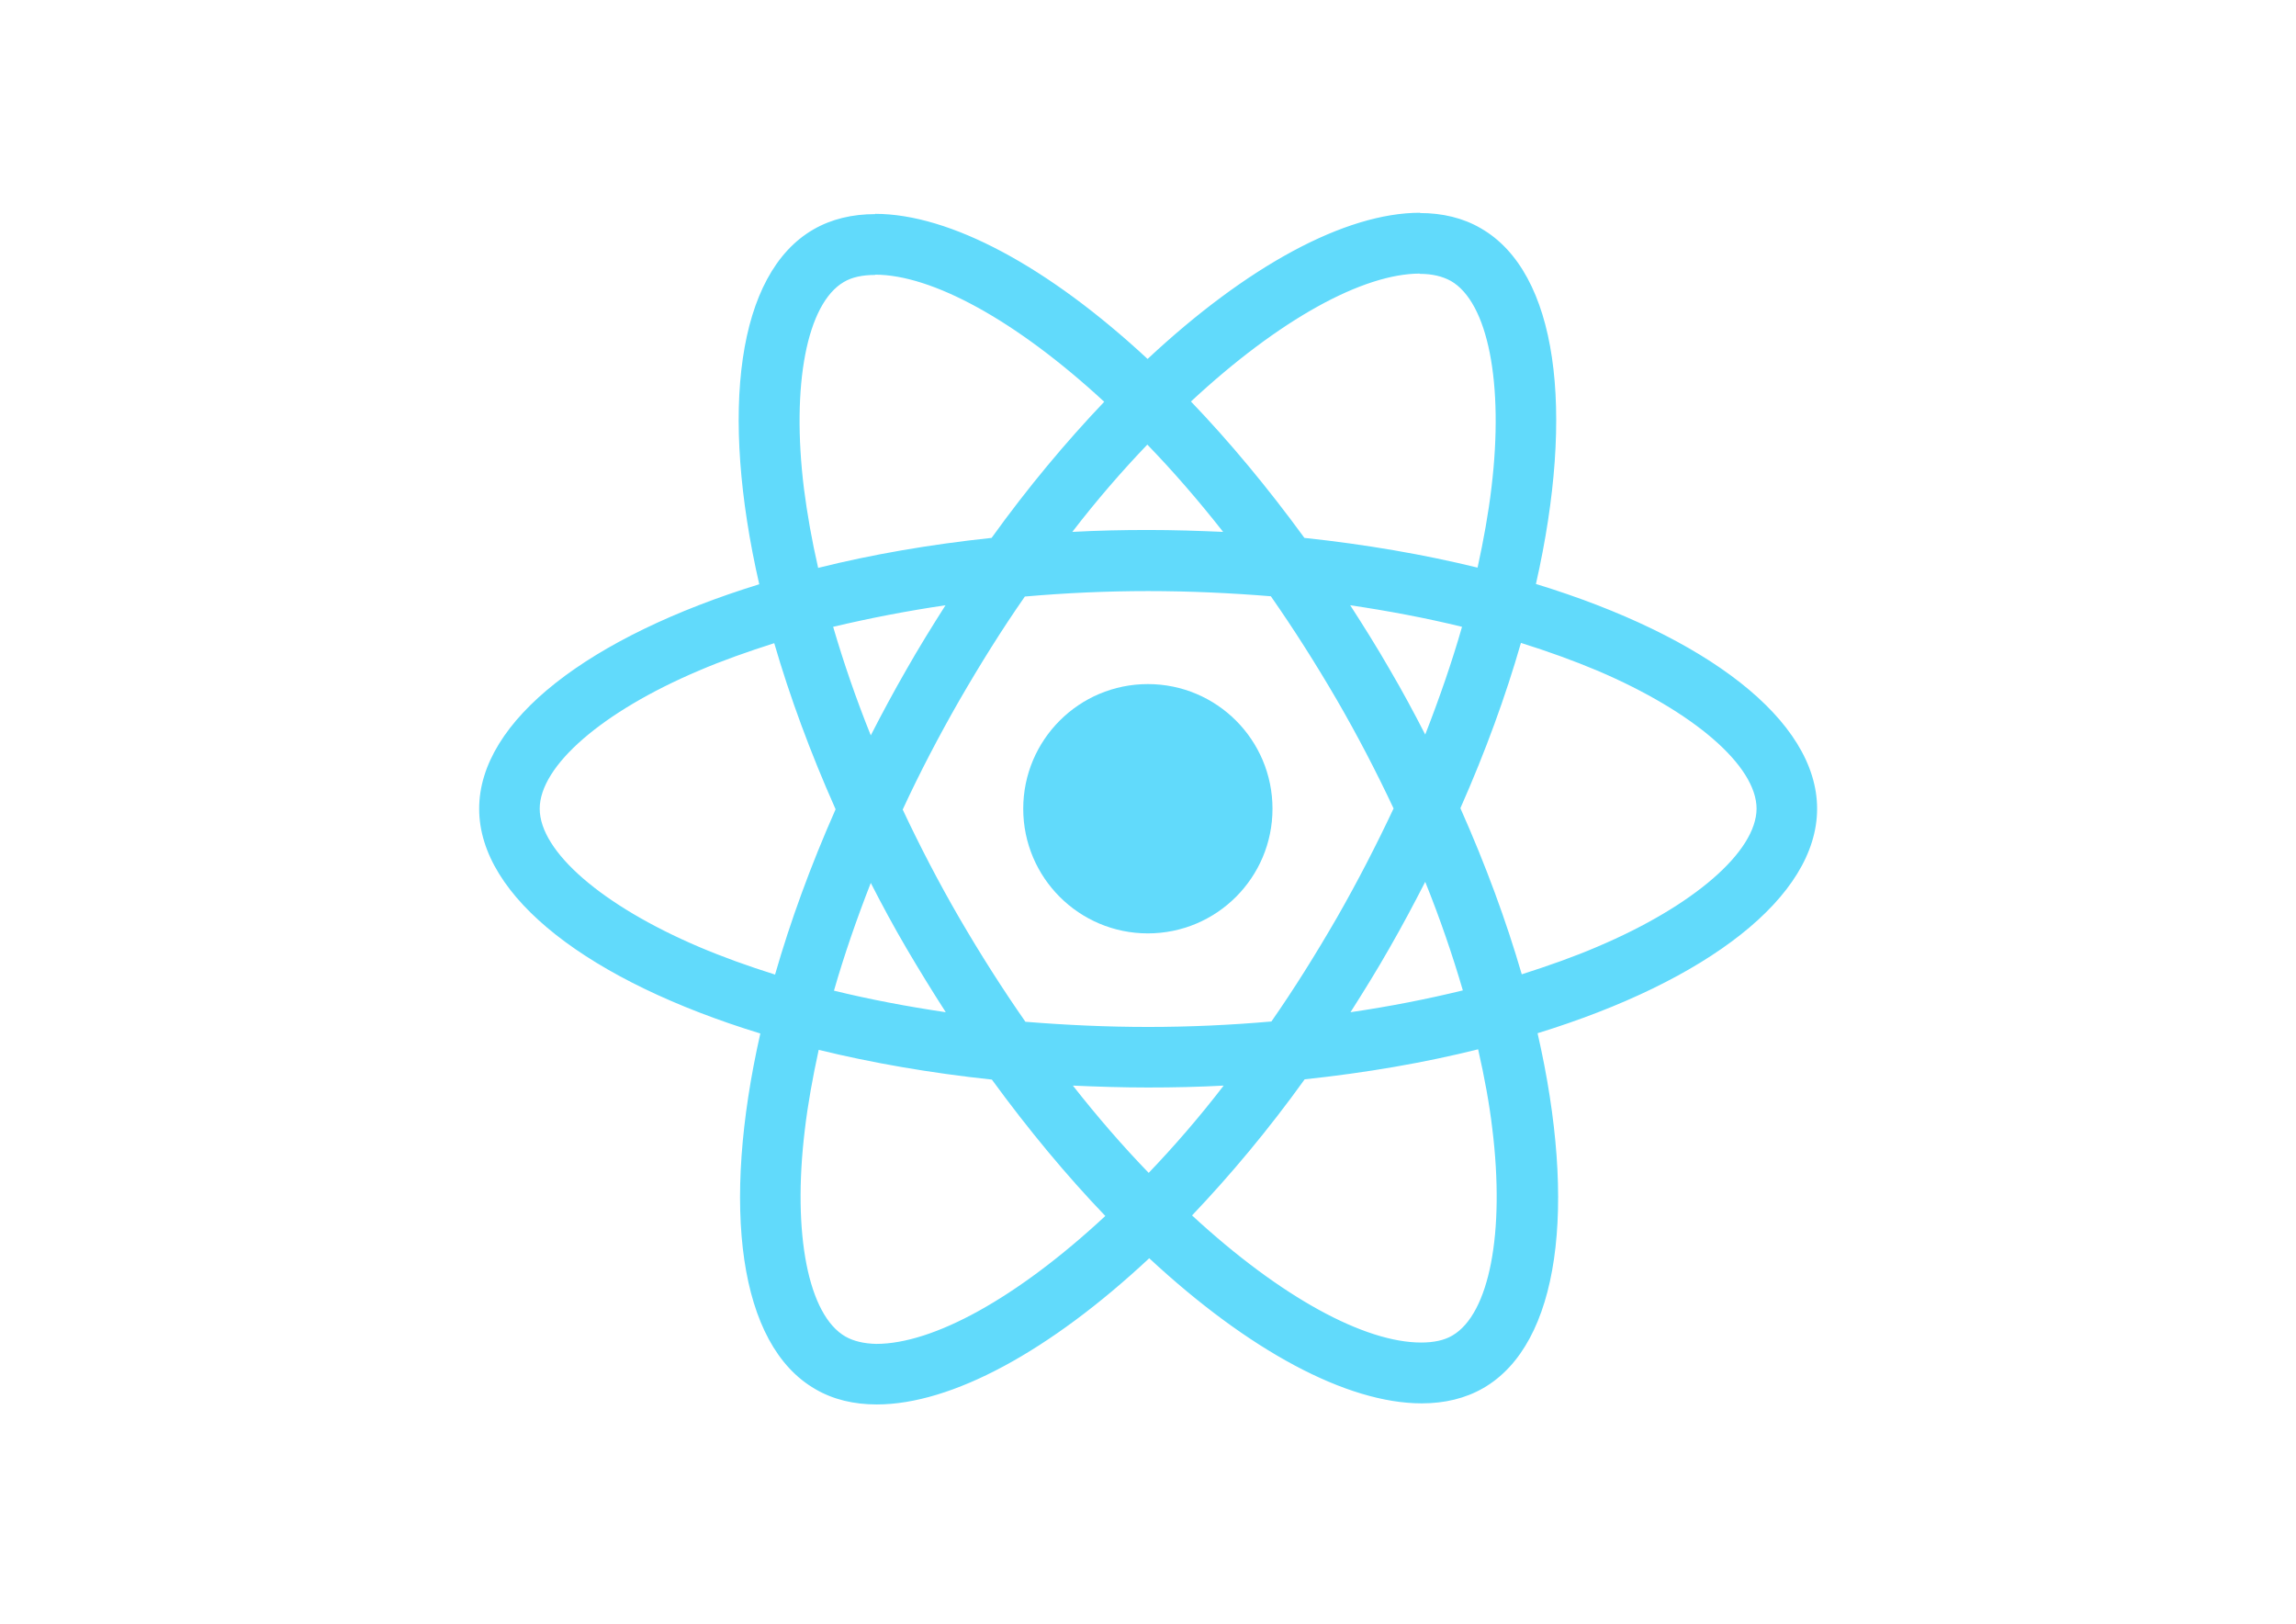
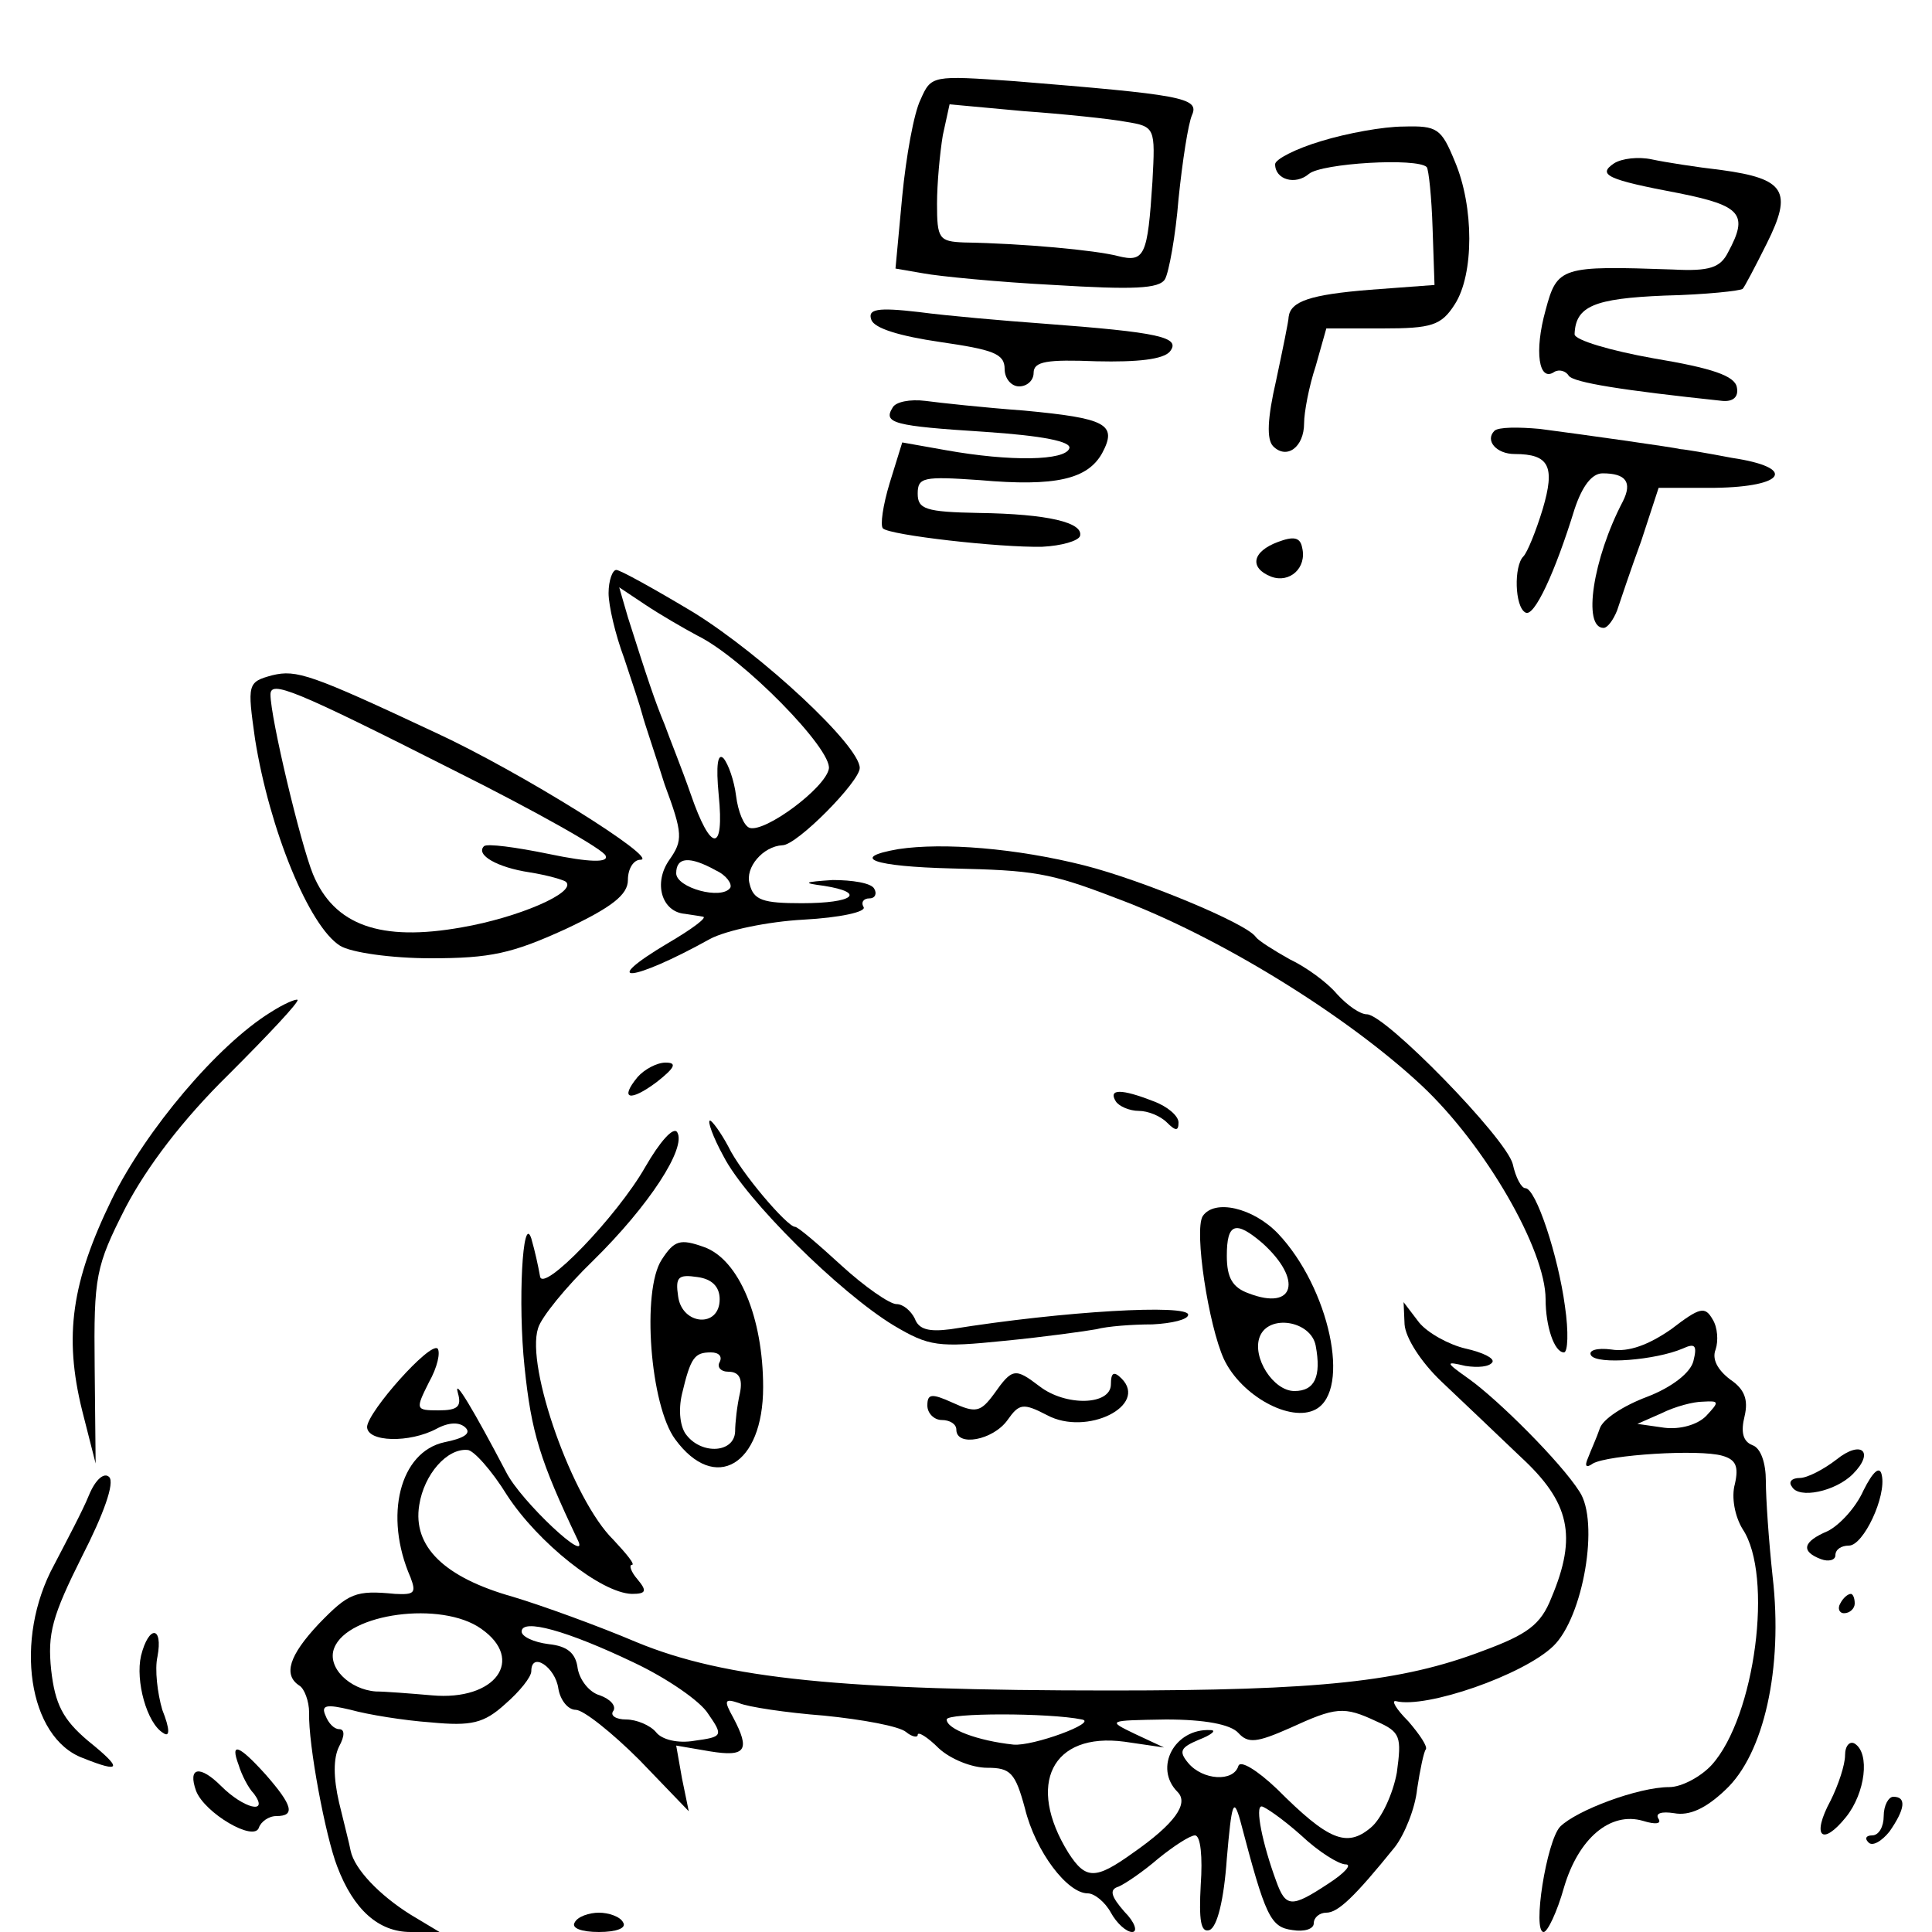
- <svg xmlns="http://www.w3.org/2000/svg" viewBox="0 0 841.9 595.3">
-   <g fill="#61DAFB">
-     <path d="M666.3 296.5c0-32.5-40.7-63.3-103.1-82.4 14.4-63.6 8-114.2-20.2-130.4-6.5-3.8-14.1-5.6-22.4-5.6v22.3c4.6 0 8.3.9 11.4 2.6 13.6 7.8 19.5 37.5 14.9 75.7-1.1 9.4-2.9 19.3-5.1 29.4-19.6-4.8-41-8.5-63.5-10.9-13.5-18.5-27.5-35.3-41.6-50 32.6-30.3 63.2-46.9 84-46.9V78c-27.5 0-63.5 19.6-99.9 53.6-36.4-33.8-72.4-53.2-99.9-53.2v22.3c20.7 0 51.4 16.5 84 46.6-14 14.7-28 31.4-41.3 49.9-22.6 2.4-44 6.1-63.6 11-2.3-10-4-19.7-5.2-29-4.7-38.2 1.1-67.9 14.6-75.8 3-1.8 6.9-2.6 11.5-2.6V78.5c-8.4 0-16 1.8-22.6 5.6-28.1 16.2-34.4 66.7-19.9 130.1-62.2 19.2-102.7 49.9-102.7 82.3 0 32.5 40.7 63.3 103.1 82.4-14.4 63.6-8 114.2 20.2 130.4 6.5 3.8 14.1 5.6 22.5 5.6 27.5 0 63.5-19.6 99.9-53.6 36.4 33.8 72.4 53.2 99.9 53.2 8.4 0 16-1.8 22.6-5.6 28.1-16.2 34.4-66.7 19.9-130.1 62-19.1 102.5-49.9 102.5-82.3zm-130.2-66.7c-3.7 12.9-8.3 26.2-13.5 39.5-4.1-8-8.4-16-13.1-24-4.6-8-9.5-15.8-14.4-23.4 14.2 2.1 27.9 4.7 41 7.9zm-45.8 106.5c-7.8 13.5-15.8 26.3-24.1 38.2-14.9 1.3-30 2-45.2 2-15.1 0-30.2-.7-45-1.9-8.3-11.9-16.4-24.6-24.2-38-7.6-13.1-14.5-26.4-20.8-39.8 6.2-13.4 13.2-26.8 20.7-39.9 7.8-13.5 15.8-26.3 24.1-38.2 14.9-1.3 30-2 45.2-2 15.1 0 30.2.7 45 1.9 8.3 11.9 16.4 24.6 24.2 38 7.6 13.1 14.5 26.4 20.8 39.8-6.3 13.4-13.2 26.8-20.7 39.9zm32.3-13c5.4 13.4 10 26.8 13.8 39.8-13.1 3.2-26.9 5.9-41.2 8 4.9-7.7 9.8-15.6 14.4-23.7 4.6-8 8.9-16.1 13-24.1zM421.2 430c-9.3-9.6-18.6-20.3-27.8-32 9 .4 18.2.7 27.5.7 9.4 0 18.7-.2 27.8-.7-9 11.7-18.3 22.4-27.5 32zm-74.4-58.9c-14.2-2.1-27.9-4.7-41-7.9 3.7-12.9 8.3-26.2 13.5-39.5 4.1 8 8.4 16 13.1 24 4.7 8 9.5 15.8 14.4 23.4zM420.7 163c9.3 9.6 18.6 20.3 27.8 32-9-.4-18.2-.7-27.5-.7-9.4 0-18.7.2-27.8.7 9-11.7 18.3-22.4 27.5-32zm-74 58.9c-4.9 7.7-9.8 15.6-14.4 23.7-4.6 8-8.9 16-13 24-5.4-13.4-10-26.8-13.8-39.8 13.1-3.1 26.9-5.8 41.2-7.9zm-90.5 125.2c-35.4-15.1-58.3-34.9-58.3-50.6 0-15.7 22.9-35.6 58.3-50.6 8.6-3.7 18-7 27.7-10.1 5.7 19.6 13.2 40 22.5 60.9-9.2 20.8-16.6 41.1-22.2 60.6-9.9-3.1-19.3-6.5-28-10.2zM310 490c-13.6-7.8-19.5-37.5-14.9-75.7 1.1-9.4 2.9-19.3 5.1-29.4 19.6 4.8 41 8.5 63.5 10.9 13.5 18.5 27.5 35.3 41.6 50-32.6 30.3-63.2 46.9-84 46.9-4.5-.1-8.3-1-11.3-2.7zm237.2-76.2c4.7 38.2-1.1 67.9-14.6 75.8-3 1.8-6.9 2.6-11.5 2.6-20.7 0-51.4-16.5-84-46.6 14-14.7 28-31.4 41.3-49.9 22.6-2.4 44-6.1 63.6-11 2.3 10.1 4.1 19.8 5.2 29.1zm38.5-66.7c-8.6 3.7-18 7-27.7 10.1-5.7-19.6-13.2-40-22.5-60.9 9.2-20.8 16.6-41.1 22.2-60.6 9.9 3.1 19.3 6.5 28.1 10.2 35.4 15.1 58.3 34.9 58.3 50.6-.1 15.7-23 35.6-58.4 50.6zM320.8 78.4z" />
-     <circle cx="420.9" cy="296.5" r="45.7" />
-     <path d="M520.5 78.1z" />
+ <svg xmlns="http://www.w3.org/2000/svg" version="1.0" width="200pt" height="200pt" viewBox="0 0 200 200" preserveAspectRatio="xMidYMid meet">
+   <g transform="translate(0,200) scale(0.1,-0.1)" fill="#000000" stroke="none">
+     <path d="M953 1897 c-7 -14 -15 -59 -19 -100 l-7 -75 29 -5 c16 -3 77 -9 135 -12 82 -5 109 -4 115 6 4 7 11 45 14 83 4 39 10 78 14 87 8 18 -12 21 -184 35 -85 6 -86 6 -97 -19z m212 -23 c31 -5 31 -6 28 -62 -5 -77 -8 -84 -36 -77 -23 6 -98 13 -159 14 -26 1 -28 4 -28 40 0 21 3 53 6 71 l7 32 76 -7 c42 -3 90 -8 106 -11z" />
+     <path d="M1368 1854 c-27 -8 -48 -19 -48 -24 0 -16 21 -22 35 -10 13 11 112 17 122 7 2 -3 5 -31 6 -63 l2 -59 -67 -5 c-62 -5 -82 -12 -84 -28 0 -4 -6 -33 -13 -66 -9 -39 -10 -61 -3 -68 14 -14 32 -1 32 24 0 11 5 38 12 59 l11 39 58 0 c51 0 61 3 75 25 20 31 20 101 0 148 -14 34 -18 37 -53 36 -21 0 -59 -7 -85 -15z" />
+     <path d="M1671 1831 c-18 -12 -7 -17 67 -31 65 -13 72 -22 51 -61 -8 -16 -19 -20 -57 -18 -116 4 -120 3 -132 -42 -12 -43 -7 -75 9 -64 5 3 12 1 15 -4 5 -7 55 -15 159 -26 11 -1 17 4 15 14 -2 12 -26 20 -86 30 -45 8 -82 19 -82 25 1 29 20 37 93 40 43 1 79 5 81 7 2 2 13 23 25 47 27 54 19 67 -47 76 -26 3 -58 8 -72 11 -14 3 -31 1 -39 -4z" />
+     <path d="M902 1669 c3 -9 30 -17 71 -23 55 -8 67 -12 67 -28 0 -10 7 -18 15 -18 8 0 15 6 15 14 0 12 14 14 65 12 43 -1 69 2 76 10 12 15 -11 20 -131 29 -41 3 -99 8 -129 12 -43 5 -53 3 -49 -8z" />
+     <path d="M924 1578 c-10 -16 1 -19 95 -25 60 -4 90 -10 88 -17 -4 -13 -61 -14 -128 -2 l-45 8 -13 -42 c-7 -23 -10 -44 -7 -47 7 -7 121 -20 165 -19 20 1 37 6 39 11 4 14 -33 23 -105 24 -55 1 -63 4 -63 20 0 17 6 18 64 14 79 -7 112 1 127 28 16 30 4 36 -81 44 -41 3 -87 8 -102 10 -16 2 -31 -1 -34 -7z" />
+     <path d="M1547 1554 c-10 -10 2 -24 21 -24 36 0 42 -13 29 -57 -7 -23 -16 -45 -20 -49 -10 -10 -9 -52 2 -58 9 -6 31 42 51 107 8 24 18 37 29 37 24 0 31 -9 21 -29 -31 -59 -42 -131 -20 -131 4 0 10 8 14 18 3 9 14 42 25 72 l18 55 58 0 c74 1 85 21 18 31 -26 5 -50 9 -53 9 -8 2 -100 15 -146 21 -22 2 -43 2 -47 -2z" />
+     <path d="M1323 1439 c-27 -10 -30 -27 -7 -36 19 -7 37 9 32 30 -2 11 -9 12 -25 6z" />
+     <path d="M630 1386 c0 -13 7 -43 16 -67 8 -24 17 -51 19 -59 2 -8 13 -40 23 -72 19 -51 19 -58 5 -78 -17 -24 -8 -54 16 -56 6 -1 14 -2 19 -3 4 -1 -12 -13 -36 -27 -74 -44 -38 -41 43 4 17 9 60 18 97 20 37 2 65 8 62 13 -3 5 0 9 6 9 6 0 8 5 5 10 -3 6 -23 9 -43 9 -30 -2 -32 -3 -9 -6 44 -7 31 -18 -23 -18 -40 0 -50 3 -54 20 -5 17 14 39 34 40 15 0 80 66 80 80 0 23 -101 117 -172 161 -40 24 -76 44 -80 44 -4 0 -8 -11 -8 -24z m92 -44 c47 -23 140 -118 136 -138 -4 -20 -66 -66 -82 -61 -6 2 -12 17 -14 33 -2 16 -8 33 -13 39 -6 6 -8 -7 -5 -38 6 -60 -8 -60 -29 1 -9 26 -22 58 -27 72 -10 24 -18 48 -38 111 l-9 31 27 -18 c15 -10 39 -24 54 -32z m19 -243 c11 -5 17 -14 15 -18 -9 -13 -56 0 -56 15 0 17 14 18 41 3z" />
+     <path d="M282 1301 c-26 -7 -26 -9 -18 -66 15 -94 56 -194 88 -214 11 -7 53 -13 94 -13 62 0 84 5 139 30 49 23 65 36 65 51 0 12 6 21 13 21 21 0 -124 91 -213 132 -128 60 -143 65 -168 59z m189 -99 c84 -42 155 -82 156 -88 3 -7 -16 -7 -59 2 -34 7 -64 11 -67 8 -9 -9 14 -22 47 -27 19 -3 36 -8 38 -10 11 -11 -50 -37 -108 -47 -84 -15 -132 2 -154 55 -13 32 -44 162 -44 186 0 15 23 6 191 -79z" />
+     <path d="M930 1121 c-52 -9 -25 -18 55 -20 85 -2 101 -4 171 -31 105 -39 238 -121 316 -194 66 -62 128 -170 128 -221 0 -28 9 -55 19 -55 4 0 5 21 1 48 -7 52 -30 122 -41 122 -4 0 -10 11 -13 25 -7 27 -132 155 -151 155 -7 0 -20 9 -31 21 -10 12 -32 28 -49 36 -16 9 -32 19 -35 23 -9 14 -118 59 -177 74 -71 18 -147 24 -193 17z" />
+     <path d="M280 952 c-55 -34 -129 -122 -164 -193 -42 -86 -50 -142 -31 -219 l14 -55 -1 100 c-1 94 1 104 32 165 22 42 59 91 107 138 41 41 73 75 71 77 -2 1 -14 -4 -28 -13z" />
+     <path d="M660 885 c-19 -23 -8 -26 20 -5 19 15 21 20 9 20 -9 0 -22 -7 -29 -15z" />
+     <path d="M1155 860 c3 -5 14 -10 24 -10 9 0 22 -5 29 -12 9 -9 12 -9 12 0 0 7 -12 17 -26 22 -33 13 -47 13 -39 0z" />
+     <path d="M668 792 c-29 -51 -107 -132 -109 -113 -2 11 -5 25 -9 39 -9 27 -14 -67 -7 -133 7 -68 16 -97 55 -179 14 -28 -59 40 -74 70 -33 63 -55 100 -50 82 4 -14 0 -18 -20 -18 -24 0 -24 1 -10 29 9 16 12 31 9 35 -8 7 -72 -65 -73 -81 0 -16 44 -17 72 -2 13 7 24 7 30 1 6 -6 -2 -11 -22 -15 -46 -10 -63 -76 -35 -140 6 -16 4 -18 -16 -17 -41 4 -48 1 -79 -31 -31 -33 -37 -53 -20 -64 5 -3 10 -16 10 -28 -1 -33 17 -128 29 -159 17 -45 43 -68 76 -68 l30 0 -30 18 c-32 20 -58 47 -62 66 -1 6 -7 29 -12 50 -6 26 -6 46 0 58 6 11 6 18 0 18 -5 0 -11 6 -14 14 -5 11 1 12 26 6 18 -5 55 -11 83 -13 42 -4 55 -1 77 19 15 13 27 28 27 34 0 21 25 4 28 -18 2 -12 10 -22 18 -22 8 0 38 -24 66 -52 l51 -53 -7 34 -6 34 35 -6 c37 -6 42 1 24 35 -10 18 -9 20 6 15 9 -4 49 -10 88 -13 40 -4 78 -11 85 -17 6 -5 12 -6 12 -3 0 4 10 -2 22 -14 12 -11 34 -20 50 -20 24 0 29 -5 39 -42 11 -45 44 -88 65 -88 7 0 18 -9 24 -20 6 -11 16 -20 22 -20 6 0 3 10 -8 21 -14 16 -16 23 -6 26 7 3 26 16 41 29 16 13 33 24 38 24 6 0 8 -23 6 -51 -2 -37 0 -50 9 -47 8 3 15 31 18 74 5 58 7 64 14 39 26 -99 31 -110 54 -113 12 -2 22 1 22 7 0 6 6 11 13 11 12 0 29 16 71 68 10 13 21 40 23 60 3 20 7 39 9 41 2 3 -6 15 -18 29 -13 13 -18 22 -13 21 31 -8 132 27 163 57 31 30 48 129 27 160 -19 30 -84 95 -115 117 -24 17 -24 18 -3 13 13 -2 25 -1 28 4 2 4 -10 10 -28 14 -17 4 -39 16 -48 27 l-16 21 1 -23 c1 -14 17 -39 38 -59 20 -19 57 -54 82 -78 51 -47 59 -82 32 -146 -11 -28 -25 -38 -71 -55 -84 -32 -169 -41 -385 -41 -278 0 -399 12 -491 50 -40 17 -98 38 -128 47 -71 20 -104 52 -97 95 5 32 29 59 50 57 6 0 25 -21 41 -47 32 -49 97 -101 129 -102 15 0 16 3 6 15 -7 8 -9 15 -6 15 4 0 -5 11 -19 26 -42 41 -91 179 -78 219 3 11 29 43 57 70 58 57 97 117 87 133 -4 6 -18 -10 -33 -36z m-170 -478 c46 -32 15 -75 -51 -69 -23 2 -49 4 -58 4 -27 2 -51 25 -43 45 14 36 111 49 152 20z m158 -35 c34 -16 69 -40 77 -53 16 -23 15 -24 -14 -28 -17 -3 -34 1 -40 9 -6 7 -20 13 -31 13 -10 0 -17 4 -13 9 3 5 -3 12 -14 16 -11 3 -21 16 -23 28 -2 16 -11 23 -30 25 -16 2 -28 8 -28 13 0 14 47 1 116 -32z m464 -59 c17 -3 -51 -28 -71 -26 -37 4 -69 16 -69 26 0 7 106 7 140 0z m305 -2 c25 -11 26 -16 21 -53 -4 -22 -16 -48 -27 -57 -25 -21 -44 -13 -97 40 -21 20 -38 30 -40 24 -5 -17 -37 -15 -52 3 -10 12 -8 16 11 24 13 5 19 10 12 10 -37 2 -59 -39 -34 -64 12 -12 -3 -33 -46 -63 -39 -28 -49 -28 -67 0 -44 71 -17 125 58 115 l41 -6 -30 14 c-29 14 -29 14 32 15 40 0 67 -5 75 -14 10 -11 19 -10 53 5 48 22 56 23 90 7z m-78 -118 c18 -17 39 -30 46 -30 7 0 -1 -9 -18 -20 -38 -25 -44 -25 -54 3 -14 38 -22 77 -15 77 3 0 22 -13 41 -30z" />
+     <path d="M749 803 c23 -45 120 -141 176 -175 37 -22 46 -23 115 -16 41 4 84 10 95 12 11 3 37 5 58 5 20 1 37 5 37 10 0 11 -128 4 -246 -15 -23 -3 -33 0 -37 11 -4 8 -12 15 -19 15 -7 0 -33 18 -57 40 -24 22 -45 40 -48 40 -8 0 -56 56 -69 83 -8 15 -17 27 -19 27 -3 0 3 -17 14 -37z" />
+     <path d="M1245 741 c-9 -15 6 -113 22 -148 18 -38 69 -66 95 -52 37 20 14 126 -39 182 -26 27 -66 36 -78 18z m62 -28 c42 -38 33 -70 -14 -52 -17 6 -23 16 -23 39 0 34 9 37 37 13z m55 -106 c6 -32 -1 -47 -22 -47 -22 0 -44 35 -36 56 9 24 53 17 58 -9z" />
+     <path d="M685 696 c-21 -32 -12 -151 14 -186 41 -56 91 -27 91 54 0 72 -25 132 -61 145 -25 9 -31 7 -44 -13z m60 -41 c0 -30 -39 -27 -43 3 -3 20 0 23 20 20 15 -2 23 -10 23 -23z m0 -65 c-3 -5 1 -10 9 -10 11 0 15 -7 12 -22 -3 -13 -5 -31 -5 -40 -1 -22 -34 -24 -50 -4 -7 8 -9 26 -5 43 9 38 13 43 30 43 8 0 12 -4 9 -10z" />
+     <path d="M1730 624 c-23 -16 -44 -24 -62 -21 -15 2 -24 -1 -21 -6 6 -10 67 -5 95 7 13 6 15 3 11 -13 -3 -12 -22 -27 -48 -37 -24 -9 -46 -23 -49 -33 -3 -9 -9 -22 -12 -30 -4 -9 -2 -11 5 -6 16 9 110 15 134 8 14 -4 17 -11 13 -29 -4 -14 0 -34 8 -47 32 -48 13 -194 -32 -244 -11 -12 -31 -23 -44 -23 -32 0 -96 -24 -113 -41 -14 -15 -29 -109 -17 -109 4 0 14 21 21 46 15 51 48 79 82 69 13 -4 19 -3 16 2 -4 6 3 8 16 6 16 -3 33 5 53 24 40 37 60 126 49 221 -4 37 -7 81 -7 99 0 18 -5 34 -14 37 -10 4 -12 14 -8 30 4 17 0 28 -15 38 -13 10 -19 21 -15 31 3 9 2 23 -3 31 -8 14 -13 13 -43 -10z m36 -90 c-9 -9 -27 -14 -43 -12 l-28 4 25 11 c14 7 33 12 43 12 17 1 17 0 3 -15z" />
+     <path d="M1029 557 c-14 -19 -19 -20 -43 -9 -22 10 -26 9 -26 -3 0 -8 7 -15 15 -15 8 0 15 -4 15 -10 0 -18 38 -11 53 10 12 17 16 18 41 5 41 -22 105 10 77 38 -8 8 -11 6 -11 -6 0 -22 -47 -23 -74 -2 -25 19 -28 19 -47 -8z" />
+     <path d="M1901 489 c-13 -10 -30 -19 -38 -19 -8 0 -12 -4 -8 -9 7 -13 45 -5 63 13 23 23 9 36 -17 15z" />
+     <path d="M1929 457 c-8 -18 -25 -36 -37 -42 -26 -11 -28 -21 -7 -29 8 -3 15 -1 15 4 0 6 6 10 14 10 15 0 39 51 34 73 -2 10 -9 4 -19 -16z" />
+     <path d="M92 452 c-6 -15 -23 -47 -36 -72 -42 -77 -27 -179 30 -200 40 -16 41 -11 5 18 -26 22 -34 38 -38 73 -4 38 1 56 32 118 22 43 34 76 28 82 -5 5 -14 -2 -21 -19z" />
+     <path d="M1905 340 c-3 -5 -1 -10 4 -10 6 0 11 5 11 10 0 6 -2 10 -4 10 -3 0 -8 -4 -11 -10z" />
+     <path d="M146 286 c-6 -26 6 -70 23 -80 7 -5 7 4 -1 24 -5 17 -8 42 -5 55 6 32 -9 33 -17 1z" />
+     <path d="M1910 183 c0 -10 -7 -31 -15 -47 -20 -37 -9 -48 16 -17 20 25 25 66 9 76 -5 3 -10 -2 -10 -12z" />
+     <path d="M247 173 c3 -10 10 -24 16 -30 16 -22 -11 -15 -34 8 -22 22 -35 20 -26 -5 9 -23 60 -53 65 -38 2 6 10 12 18 12 20 0 17 11 -11 43 -28 31 -37 34 -28 10z" />
+     <path d="M1950 120 c0 -11 -5 -20 -12 -20 -6 0 -8 -3 -4 -7 4 -5 14 1 22 11 16 23 18 36 4 36 -5 0 -10 -9 -10 -20z" />
+     <path d="M595 10 c-4 -6 7 -10 25 -10 18 0 29 4 25 10 -3 6 -15 10 -25 10 -10 0 -22 -4 -25 -10z" />
  </g>
</svg>
